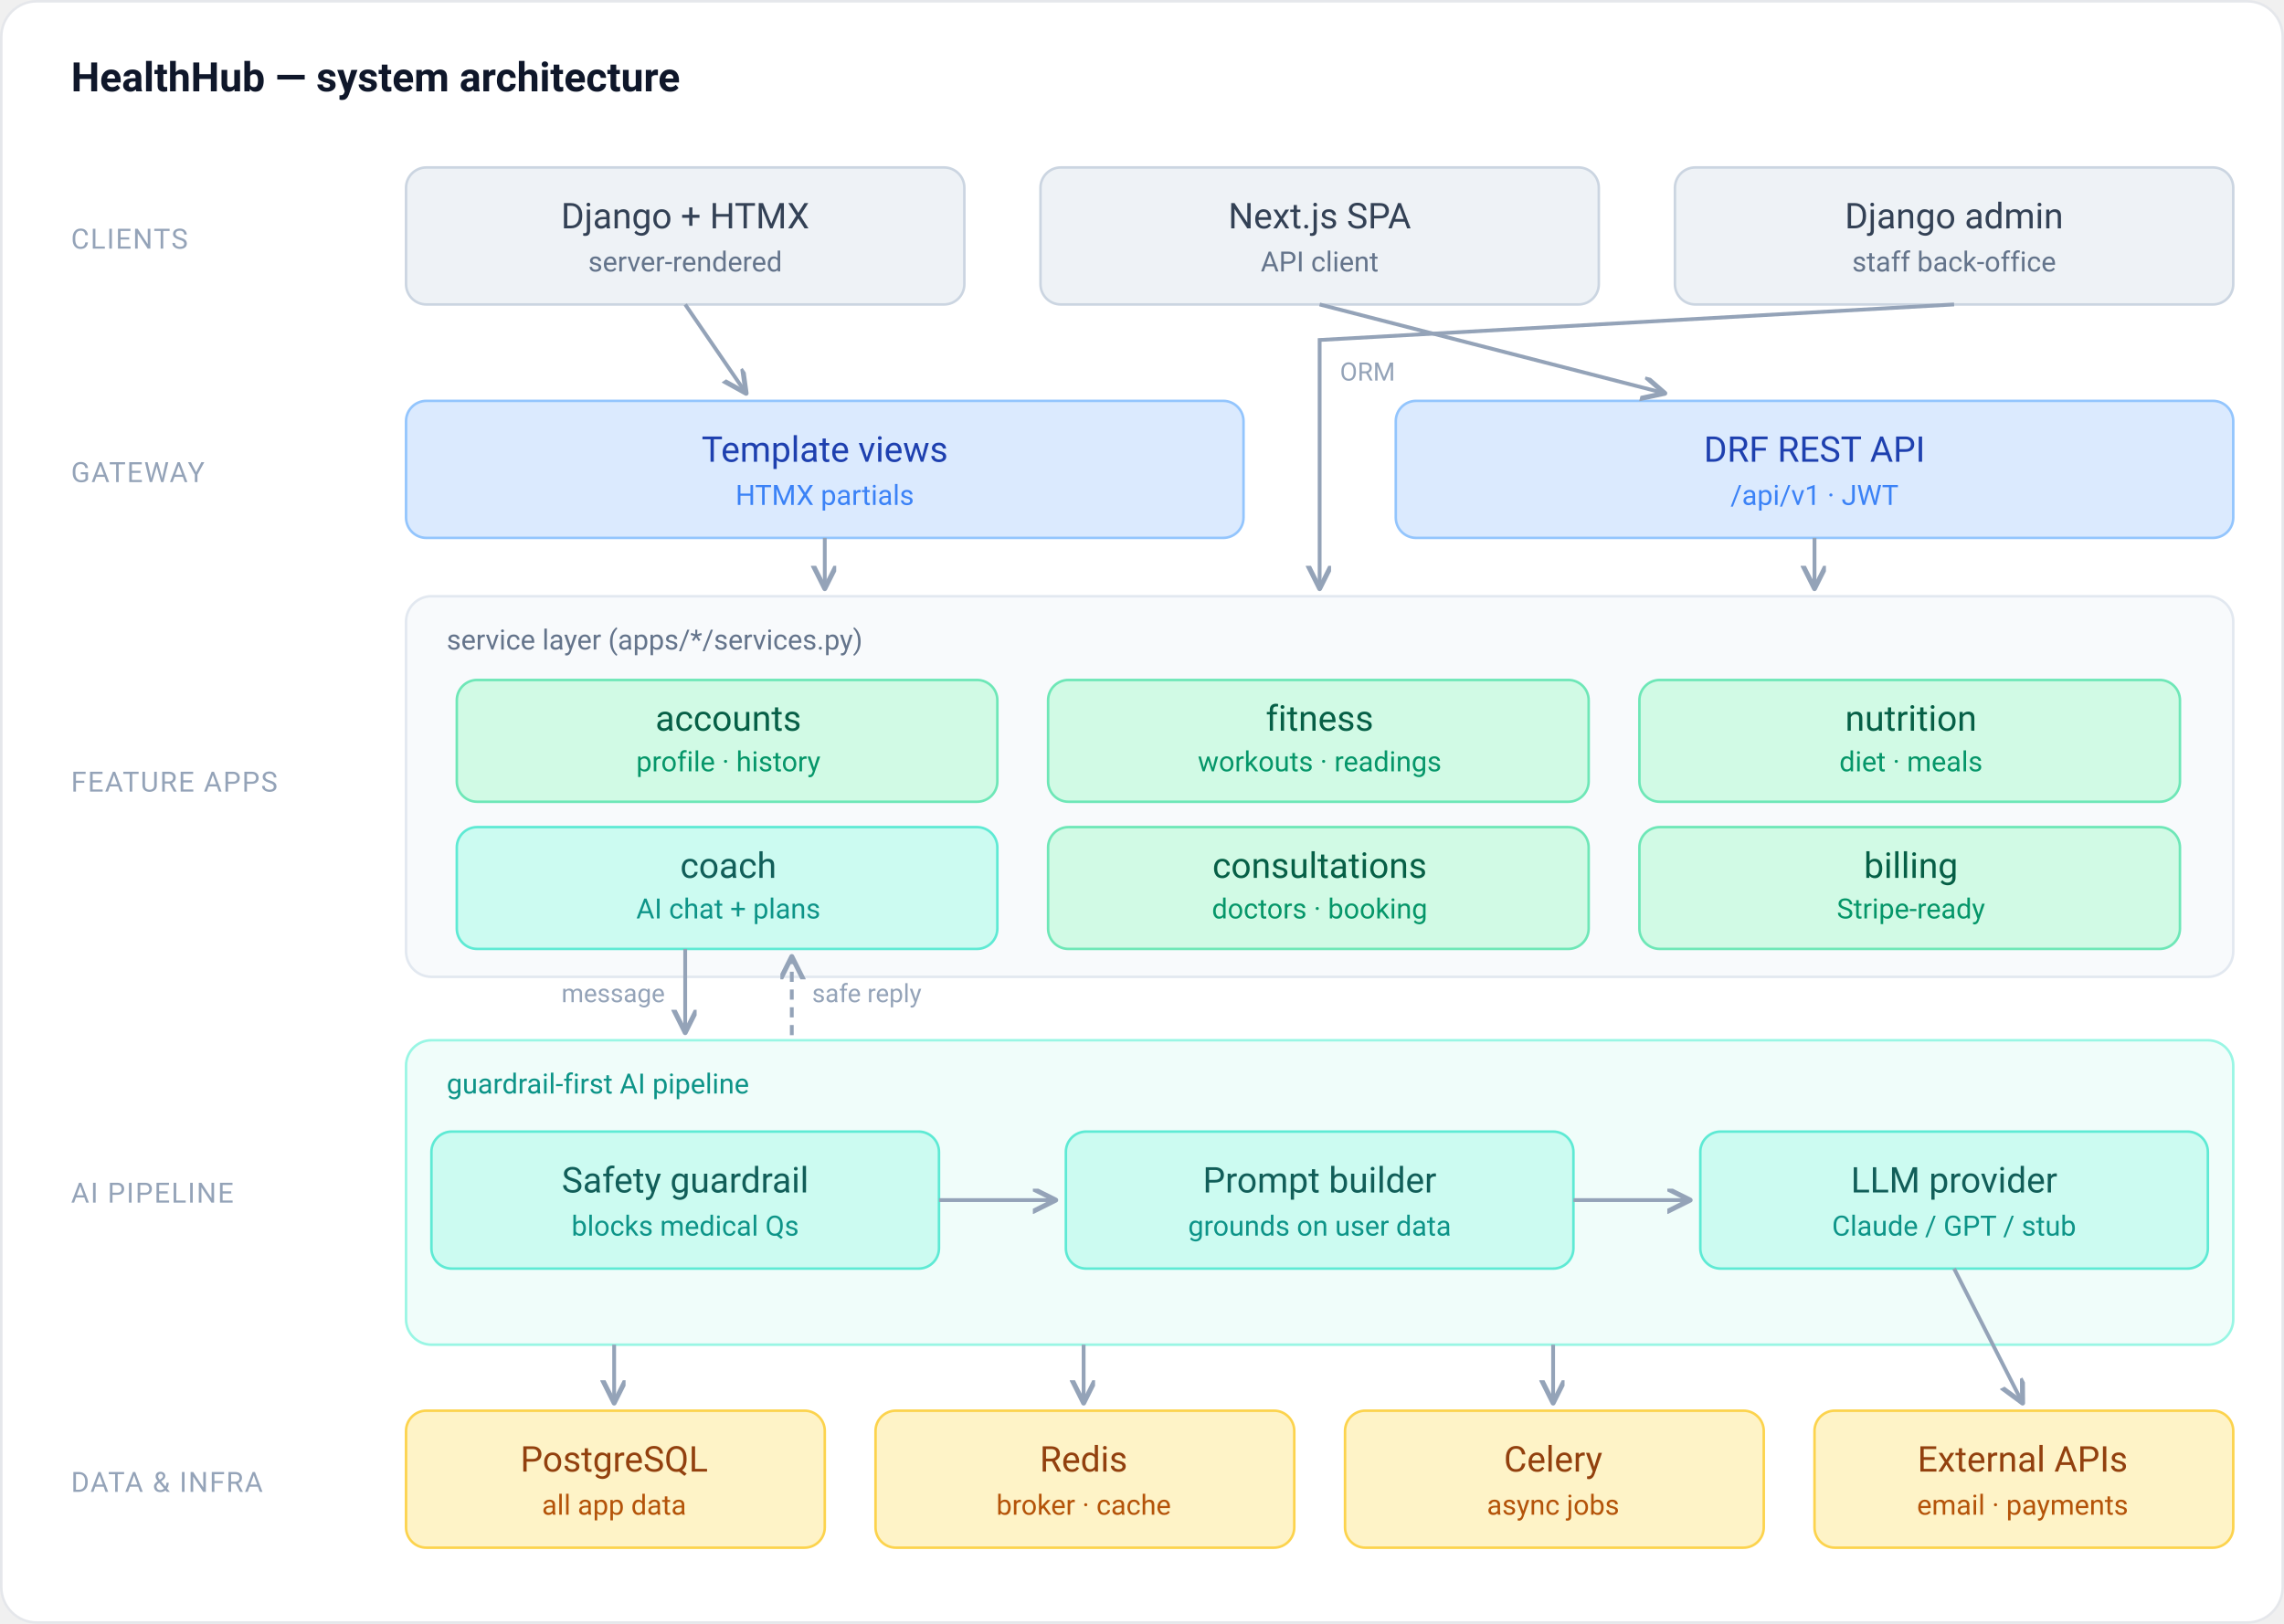
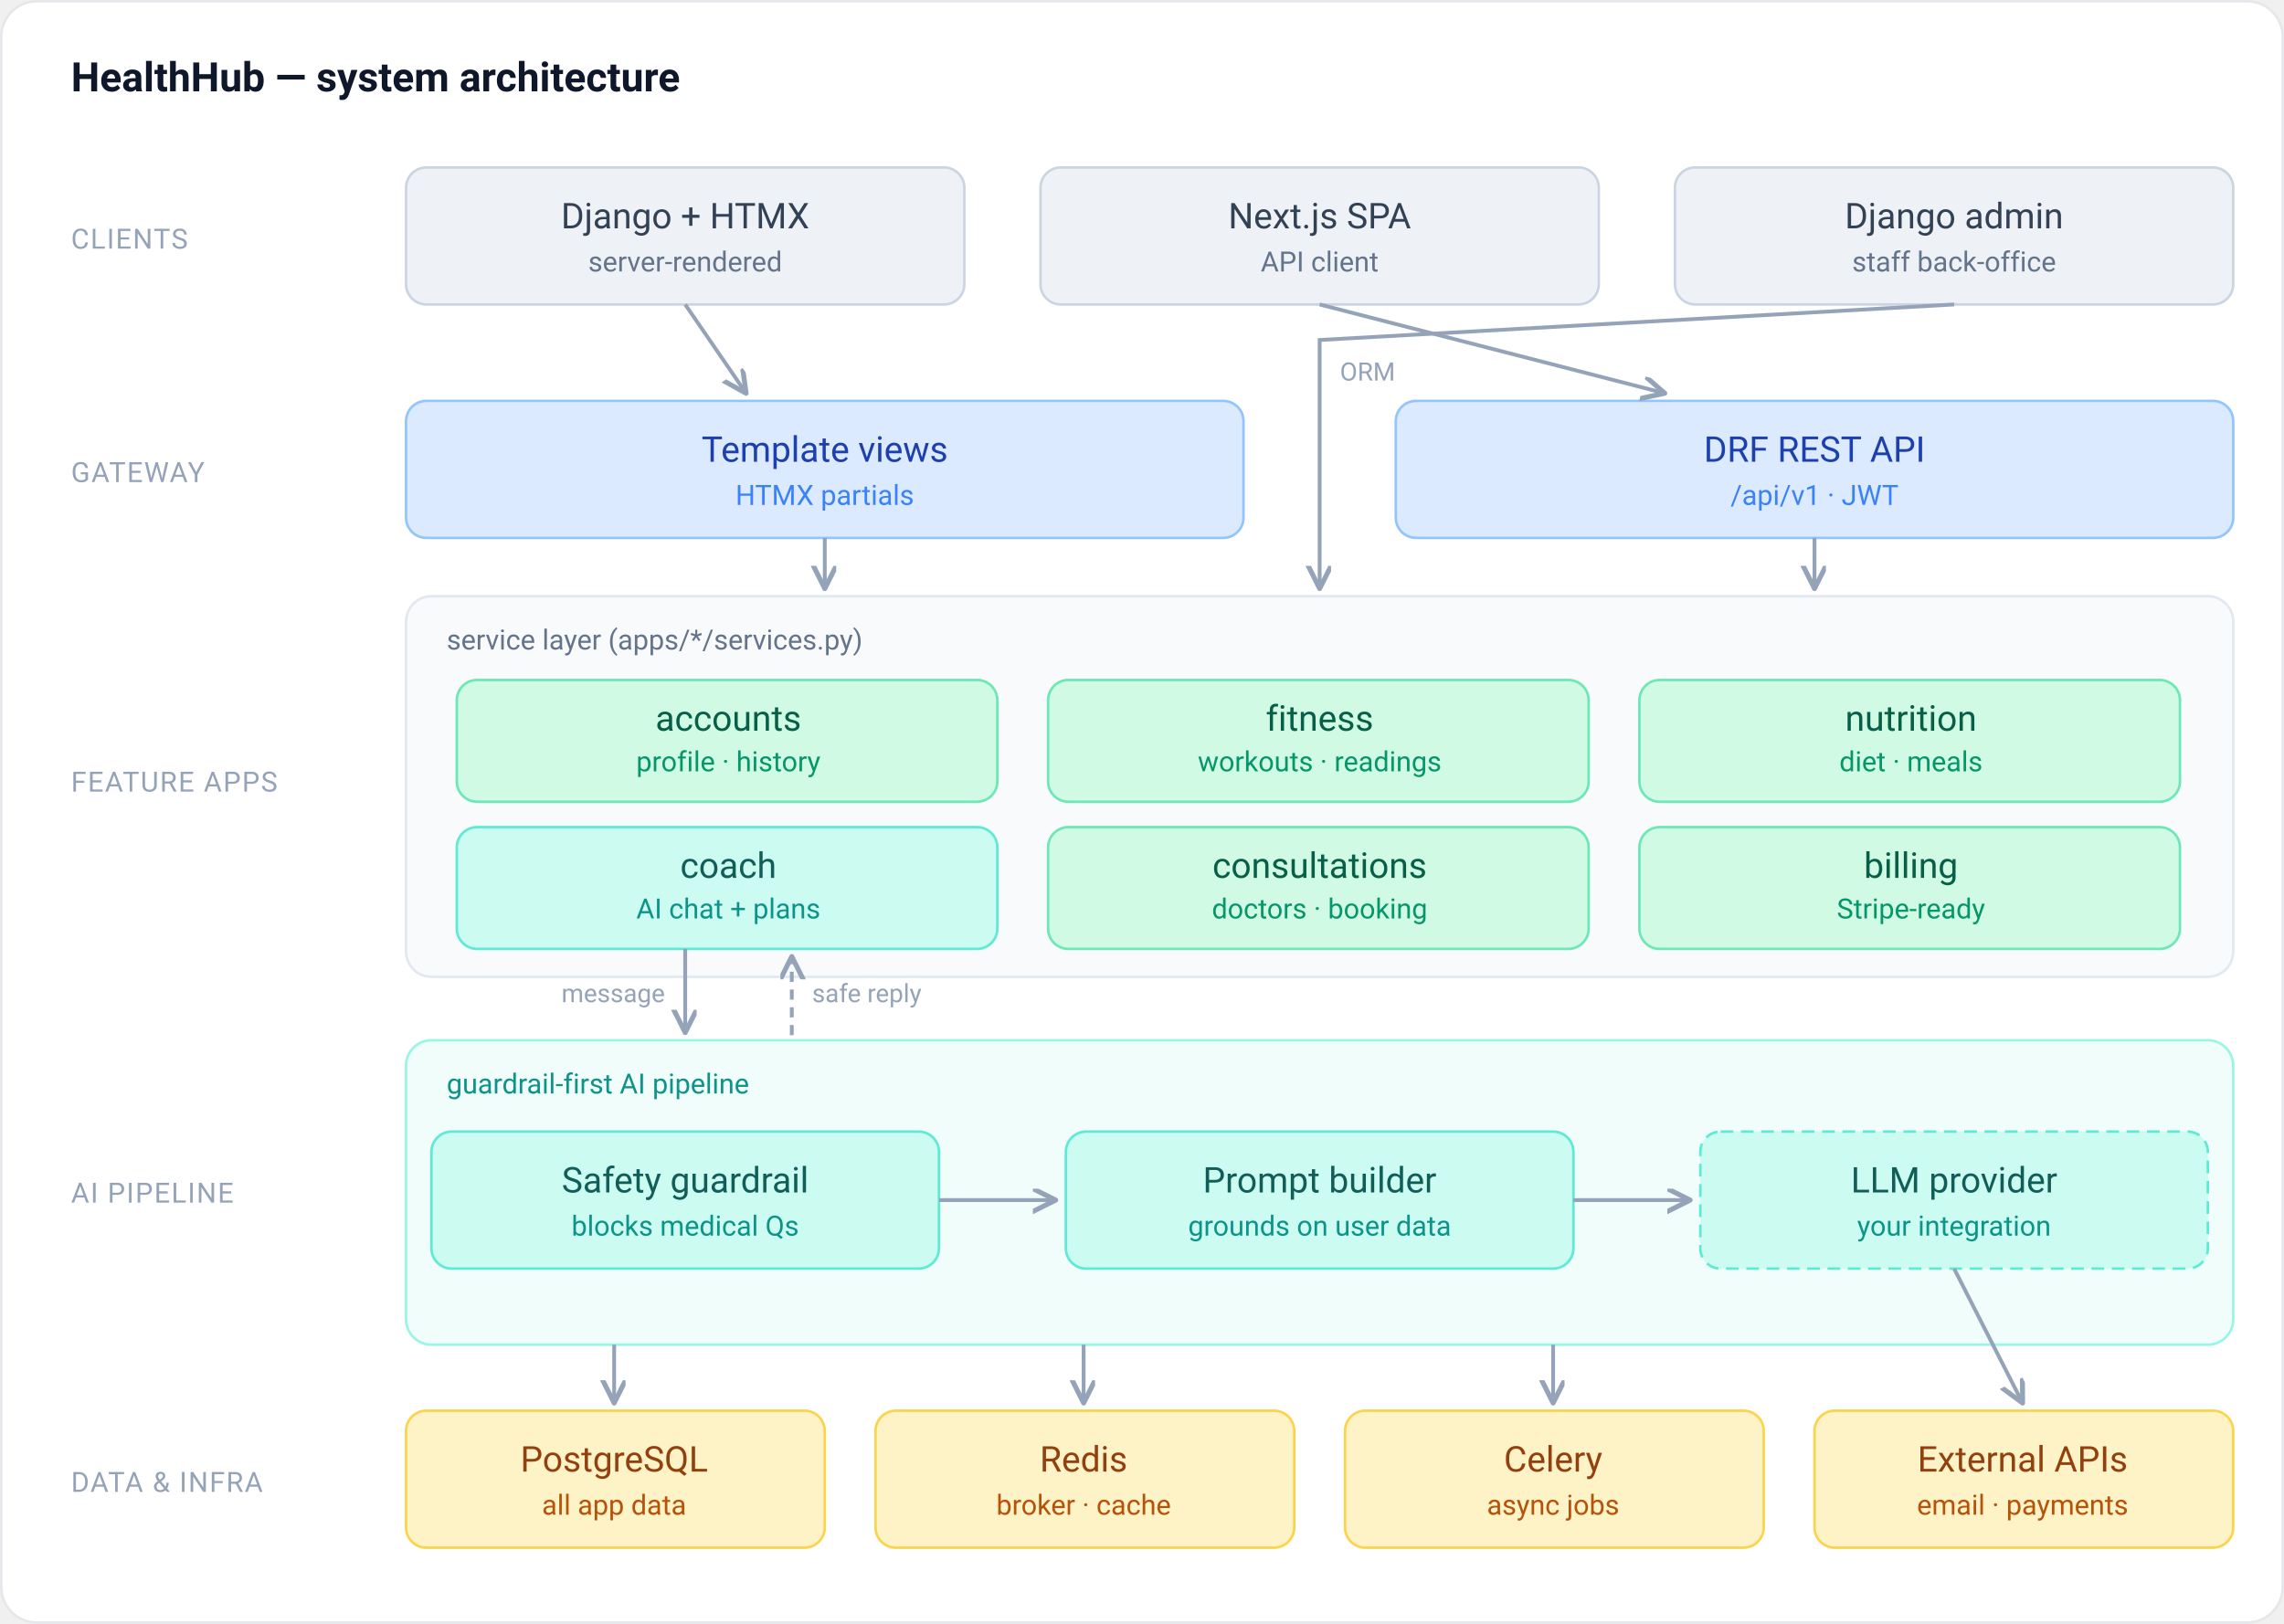
<svg xmlns="http://www.w3.org/2000/svg" viewBox="0 0 900 640" font-family="-apple-system,Segoe UI,Roboto,Helvetica,Arial,sans-serif">
  <defs>
    <marker id="ah" markerWidth="9" markerHeight="9" refX="6" refY="3" orient="auto">
      <path d="M0,0 L6,3 L0,6" fill="none" stroke="#94a3b8" stroke-width="1.3" stroke-linecap="round" stroke-linejoin="round" />
    </marker>
  </defs>
  <rect x="0.5" y="0.5" width="899" height="639" rx="14" fill="#ffffff" stroke="#e5e7eb" />
  <text x="28" y="36" font-size="16" font-weight="600" fill="#0f172a">HealthHub — system architecture</text>
  <text x="28" y="98" font-size="11" letter-spacing="0.5" fill="#94a3b8">CLIENTS</text>
  <text x="28" y="190" font-size="11" letter-spacing="0.5" fill="#94a3b8">GATEWAY</text>
  <text x="28" y="312" font-size="11" letter-spacing="0.5" fill="#94a3b8">FEATURE APPS</text>
  <text x="28" y="474" font-size="11" letter-spacing="0.5" fill="#94a3b8">AI PIPELINE</text>
  <text x="28" y="588" font-size="11" letter-spacing="0.5" fill="#94a3b8">DATA &amp; INFRA</text>
  <g>
    <rect x="160" y="66" width="220" height="54" rx="8" fill="#eef2f6" stroke="#cbd5e1" />
    <text x="270" y="90" text-anchor="middle" font-size="14" fill="#334155">Django + HTMX</text>
    <text x="270" y="107" text-anchor="middle" font-size="11" fill="#64748b">server-rendered</text>
    <rect x="410" y="66" width="220" height="54" rx="8" fill="#eef2f6" stroke="#cbd5e1" />
    <text x="520" y="90" text-anchor="middle" font-size="14" fill="#334155">Next.js SPA</text>
    <text x="520" y="107" text-anchor="middle" font-size="11" fill="#64748b">API client</text>
    <rect x="660" y="66" width="220" height="54" rx="8" fill="#eef2f6" stroke="#cbd5e1" />
    <text x="770" y="90" text-anchor="middle" font-size="14" fill="#334155">Django admin</text>
    <text x="770" y="107" text-anchor="middle" font-size="11" fill="#64748b">staff back-office</text>
  </g>
  <g>
    <rect x="160" y="158" width="330" height="54" rx="8" fill="#dbeafe" stroke="#93c5fd" />
    <text x="325" y="182" text-anchor="middle" font-size="14" fill="#1e40af">Template views</text>
    <text x="325" y="199" text-anchor="middle" font-size="11" fill="#3b82f6">HTMX partials</text>
    <rect x="550" y="158" width="330" height="54" rx="8" fill="#dbeafe" stroke="#93c5fd" />
    <text x="715" y="182" text-anchor="middle" font-size="14" fill="#1e40af">DRF REST API</text>
    <text x="715" y="199" text-anchor="middle" font-size="11" fill="#3b82f6">/api/v1 · JWT</text>
  </g>
  <rect x="160" y="235" width="720" height="150" rx="10" fill="#f8fafc" stroke="#e2e8f0" />
  <text x="176" y="256" font-size="11" fill="#64748b">service layer (apps/*/services.py)</text>
  <g>
    <rect x="180" y="268" width="213" height="48" rx="8" fill="#d1fae5" stroke="#6ee7b7" />
    <text x="287" y="288" text-anchor="middle" font-size="14" fill="#065f46">accounts</text>
    <text x="287" y="304" text-anchor="middle" font-size="11" fill="#059669">profile · history</text>
    <rect x="413" y="268" width="213" height="48" rx="8" fill="#d1fae5" stroke="#6ee7b7" />
    <text x="520" y="288" text-anchor="middle" font-size="14" fill="#065f46">fitness</text>
    <text x="520" y="304" text-anchor="middle" font-size="11" fill="#059669">workouts · readings</text>
    <rect x="646" y="268" width="213" height="48" rx="8" fill="#d1fae5" stroke="#6ee7b7" />
    <text x="753" y="288" text-anchor="middle" font-size="14" fill="#065f46">nutrition</text>
    <text x="753" y="304" text-anchor="middle" font-size="11" fill="#059669">diet · meals</text>
    <rect x="180" y="326" width="213" height="48" rx="8" fill="#ccfbf1" stroke="#5eead4" />
    <text x="287" y="346" text-anchor="middle" font-size="14" fill="#115e59">coach</text>
    <text x="287" y="362" text-anchor="middle" font-size="11" fill="#0d9488">AI chat + plans</text>
    <rect x="413" y="326" width="213" height="48" rx="8" fill="#d1fae5" stroke="#6ee7b7" />
    <text x="520" y="346" text-anchor="middle" font-size="14" fill="#065f46">consultations</text>
    <text x="520" y="362" text-anchor="middle" font-size="11" fill="#059669">doctors · booking</text>
    <rect x="646" y="326" width="213" height="48" rx="8" fill="#d1fae5" stroke="#6ee7b7" />
    <text x="753" y="346" text-anchor="middle" font-size="14" fill="#065f46">billing</text>
    <text x="753" y="362" text-anchor="middle" font-size="11" fill="#059669">Stripe-ready</text>
  </g>
  <rect x="160" y="410" width="720" height="120" rx="10" fill="#f0fdfa" stroke="#99f6e4" />
  <text x="176" y="431" font-size="11" fill="#0d9488">guardrail-first AI pipeline</text>
  <g>
    <rect x="170" y="446" width="200" height="54" rx="8" fill="#ccfbf1" stroke="#5eead4" />
    <text x="270" y="470" text-anchor="middle" font-size="14" fill="#115e59">Safety guardrail</text>
    <text x="270" y="487" text-anchor="middle" font-size="11" fill="#0d9488">blocks medical Qs</text>
    <rect x="420" y="446" width="200" height="54" rx="8" fill="#ccfbf1" stroke="#5eead4" />
    <text x="520" y="470" text-anchor="middle" font-size="14" fill="#115e59">Prompt builder</text>
    <text x="520" y="487" text-anchor="middle" font-size="11" fill="#0d9488">grounds on user data</text>
-     <rect x="670" y="446" width="200" height="54" rx="8" fill="#ccfbf1" stroke="#5eead4" />
+     <rect x="670" y="446" width="200" height="54" rx="8" fill="#ccfbf1" stroke="#5eead4" stroke-dasharray="5 3" />
    <text x="770" y="470" text-anchor="middle" font-size="14" fill="#115e59">LLM provider</text>
-     <text x="770" y="487" text-anchor="middle" font-size="11" fill="#0d9488">Claude / GPT / stub</text>
+     <text x="770" y="487" text-anchor="middle" font-size="11" fill="#0d9488">your integration</text>
  </g>
  <g>
    <rect x="160" y="556" width="165" height="54" rx="8" fill="#fef3c7" stroke="#fcd34d" />
    <text x="242" y="580" text-anchor="middle" font-size="14" fill="#92400e">PostgreSQL</text>
    <text x="242" y="597" text-anchor="middle" font-size="11" fill="#b45309">all app data</text>
    <rect x="345" y="556" width="165" height="54" rx="8" fill="#fef3c7" stroke="#fcd34d" />
    <text x="427" y="580" text-anchor="middle" font-size="14" fill="#92400e">Redis</text>
    <text x="427" y="597" text-anchor="middle" font-size="11" fill="#b45309">broker · cache</text>
    <rect x="530" y="556" width="165" height="54" rx="8" fill="#fef3c7" stroke="#fcd34d" />
    <text x="612" y="580" text-anchor="middle" font-size="14" fill="#92400e">Celery</text>
    <text x="612" y="597" text-anchor="middle" font-size="11" fill="#b45309">async jobs</text>
    <rect x="715" y="556" width="165" height="54" rx="8" fill="#fef3c7" stroke="#fcd34d" />
    <text x="797" y="580" text-anchor="middle" font-size="14" fill="#92400e">External APIs</text>
    <text x="797" y="597" text-anchor="middle" font-size="11" fill="#b45309">email · payments</text>
  </g>
  <g stroke="#94a3b8" stroke-width="1.5" fill="none">
    <path d="M270,120 L294,155" marker-end="url(#ah)" />
    <path d="M520,120 L656,155" marker-end="url(#ah)" />
    <path d="M770,120 L520,134 L520,232" marker-end="url(#ah)" />
    <path d="M325,212 L325,232" marker-end="url(#ah)" />
    <path d="M715,212 L715,232" marker-end="url(#ah)" />
    <path d="M270,374 L270,407" marker-end="url(#ah)" />
    <path d="M312,408 L312,377" marker-end="url(#ah)" stroke-dasharray="4 3" />
    <path d="M370,473 L416,473" marker-end="url(#ah)" />
    <path d="M620,473 L666,473" marker-end="url(#ah)" />
    <path d="M242,530 L242,553" marker-end="url(#ah)" />
    <path d="M427,530 L427,553" marker-end="url(#ah)" />
    <path d="M612,530 L612,553" marker-end="url(#ah)" />
    <path d="M770,500 L797,553" marker-end="url(#ah)" />
  </g>
  <text x="262" y="395" text-anchor="end" font-size="10" fill="#94a3b8">message</text>
  <text x="320" y="395" text-anchor="start" font-size="10" fill="#94a3b8">safe reply</text>
  <text x="528" y="150" text-anchor="start" font-size="10" fill="#94a3b8">ORM</text>
</svg>
